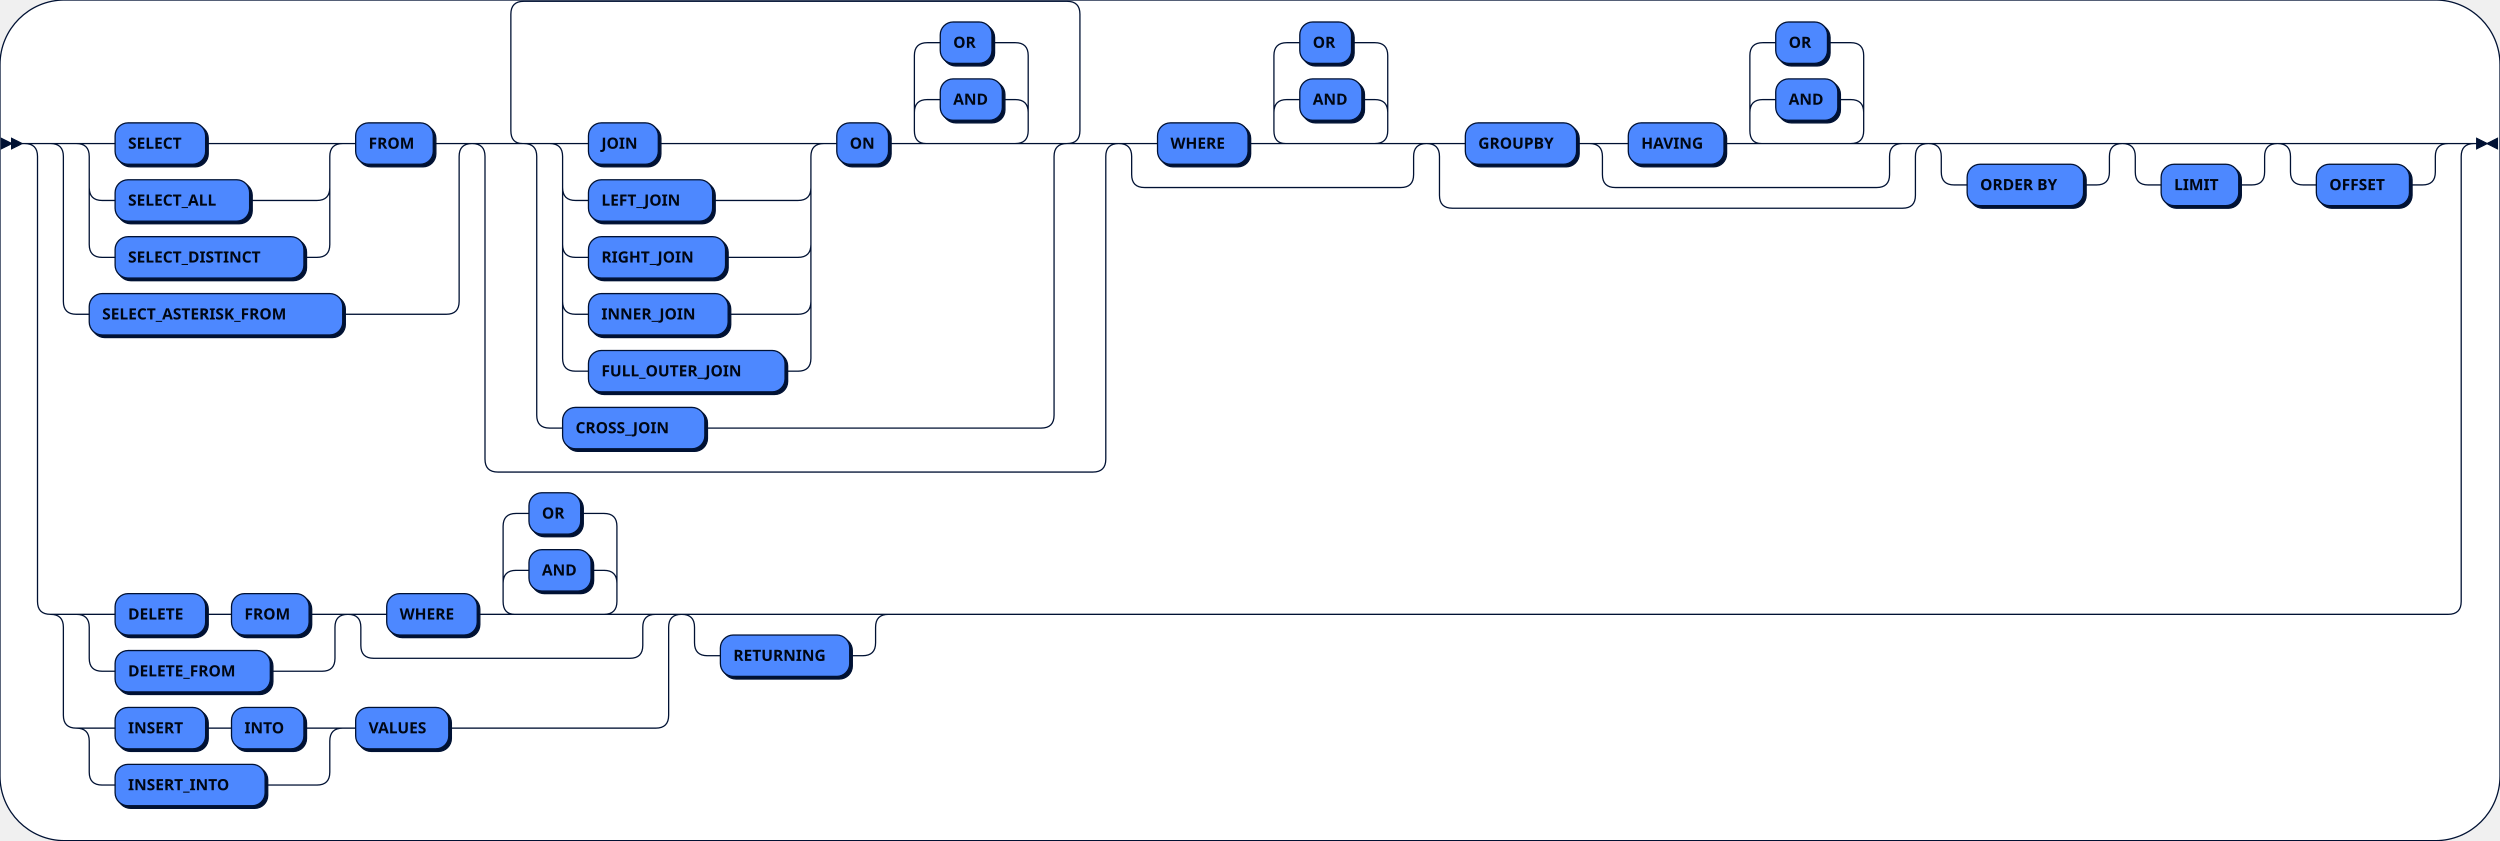
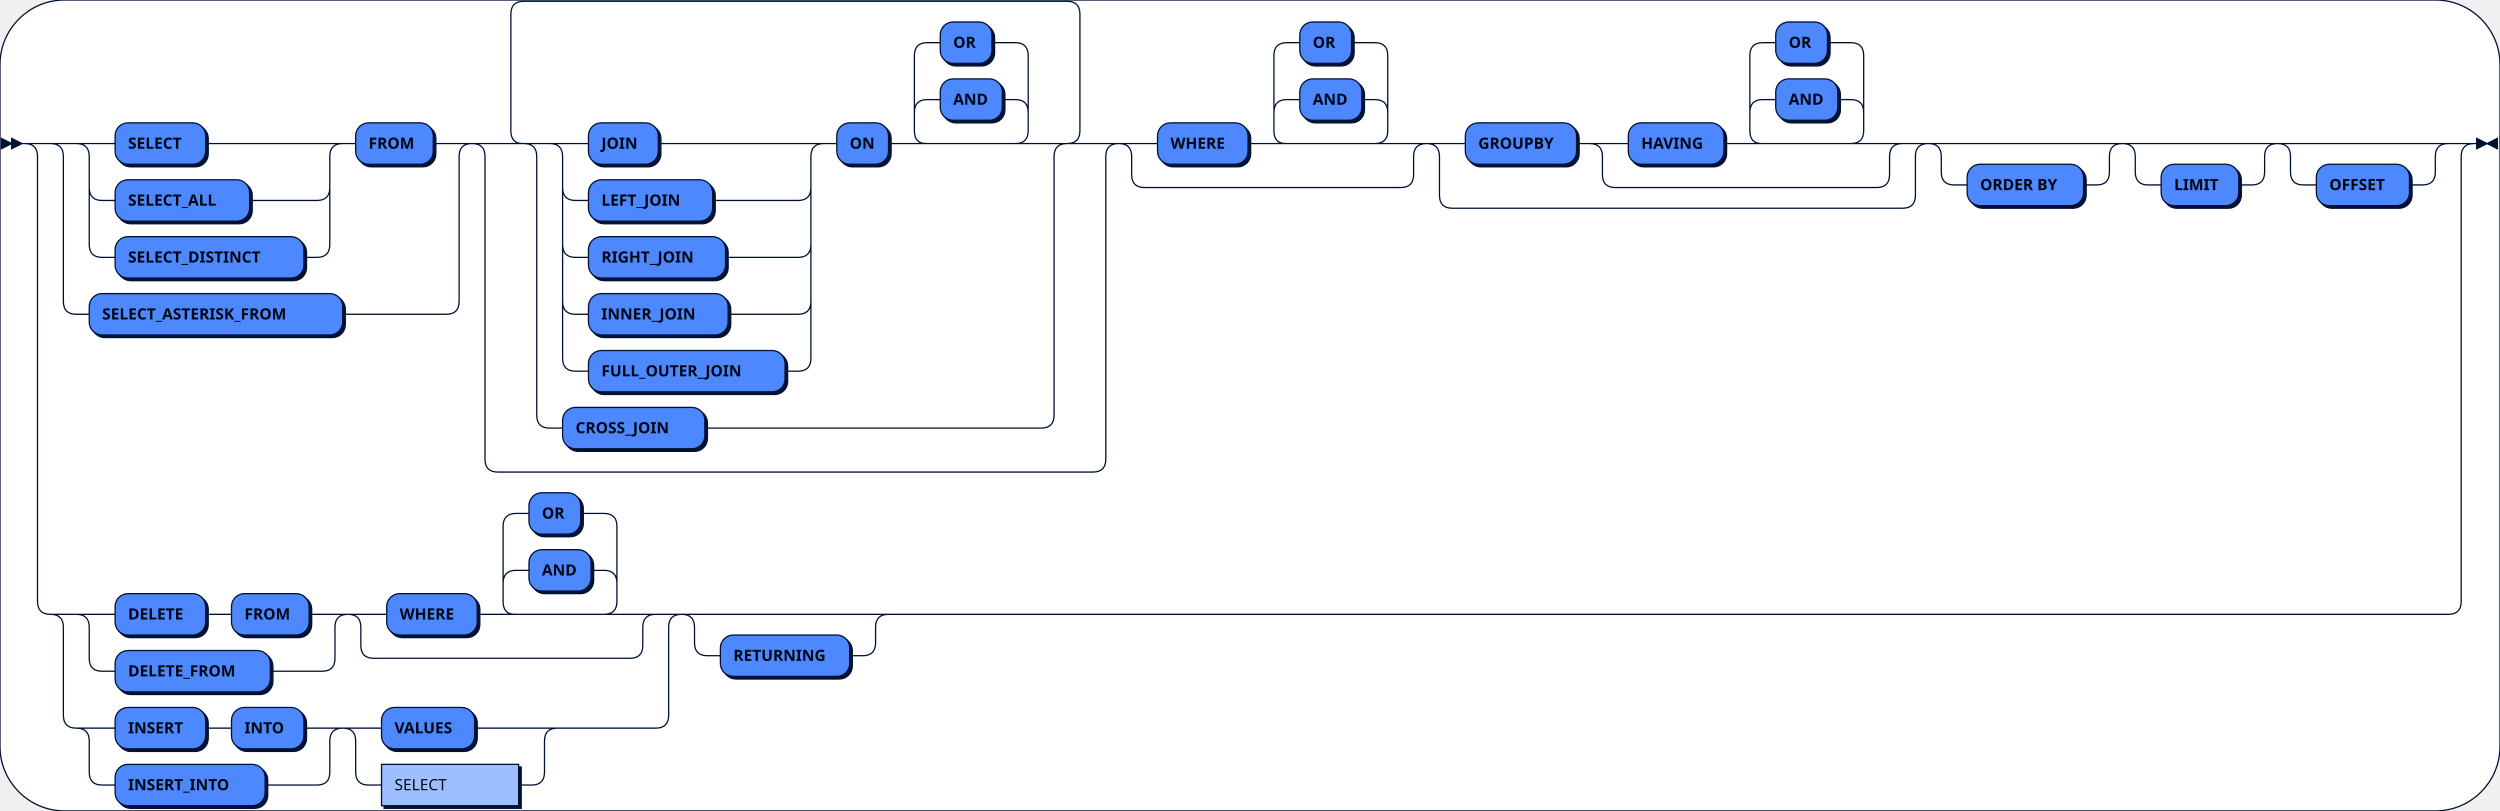
- <svg xmlns="http://www.w3.org/2000/svg" width="1933" height="650">
+ <svg xmlns="http://www.w3.org/2000/svg" xmlns:xlink="http://www.w3.org/1999/xlink" width="1933" height="627">
  <defs>
    <style type="text/css">
-             .line { fill: none; stroke: #001133; stroke-width: 1;}
+             .line {fill: none; stroke: #001133; stroke-width: 1;}
            .bold-line {stroke: #000714; shape-rendering: crispEdges; stroke-width: 2;}
            .thin-line {stroke: #000A1F; shape-rendering: crispEdges}
            .filled {fill: #001133; stroke: none;}
            text.terminal {
                font-family: Verdana, Sans-serif;
                font-size: 12px;
                fill: #000714;
                font-weight: bold;
            }
            text.nonterminal {
                font-family: Verdana, Sans-serif;
                font-size: 12px;
                fill: #00091A;
                font-weight: normal;
            }
            text.regexp {
                font-family: Verdana, Sans-serif;
                font-size: 12px;
                fill: #000A1F;
                font-weight: normal;
            }
            rect, circle, polygon {fill: #001133; stroke: #001133;}
            rect.background {fill: #FFFFFF; stroke: #001133; stroke-width: 1;}
            rect.terminal {fill: #4D88FF; stroke: #001133; stroke-width: 1;}
            rect.nonterminal {fill: #9EBFFF; stroke: #001133; stroke-width: 1;}
            rect.text {fill: none; stroke: none;}
            polygon.regexp {fill: #C7DAFF; stroke: #001133; stroke-width: 1;}
        </style>
  </defs>
-   <rect class="background" x="0" y="0" width="1933" height="650" rx="50" fill="#000000" />
+   <rect class="background" x="0" y="0" width="1933" height="627" rx="50" fill="#000000" />
  <polygon points="9 111 1 107 1 115" />
  <polygon points="17 111 9 107 9 115" />
  <rect x="91" y="97" width="70" height="32" rx="10" />
  <rect x="89" y="95" width="70" height="32" class="terminal" rx="10" />
  <text class="terminal" x="99" y="115">SELECT</text>
  <rect x="91" y="141" width="104" height="32" rx="10" />
  <rect x="89" y="139" width="104" height="32" class="terminal" rx="10" />
  <text class="terminal" x="99" y="159">SELECT_ALL</text>
  <rect x="91" y="185" width="146" height="32" rx="10" />
  <rect x="89" y="183" width="146" height="32" class="terminal" rx="10" />
  <text class="terminal" x="99" y="203">SELECT_DISTINCT</text>
  <rect x="277" y="97" width="60" height="32" rx="10" />
  <rect x="275" y="95" width="60" height="32" class="terminal" rx="10" />
  <text class="terminal" x="285" y="115">FROM</text>
  <rect x="71" y="229" width="196" height="32" rx="10" />
  <rect x="69" y="227" width="196" height="32" class="terminal" rx="10" />
  <text class="terminal" x="79" y="247">SELECT_ASTERISK_FROM</text>
  <rect x="457" y="97" width="54" height="32" rx="10" />
  <rect x="455" y="95" width="54" height="32" class="terminal" rx="10" />
  <text class="terminal" x="465" y="115">JOIN</text>
  <rect x="457" y="141" width="96" height="32" rx="10" />
  <rect x="455" y="139" width="96" height="32" class="terminal" rx="10" />
  <text class="terminal" x="465" y="159">LEFT_JOIN</text>
  <rect x="457" y="185" width="106" height="32" rx="10" />
  <rect x="455" y="183" width="106" height="32" class="terminal" rx="10" />
  <text class="terminal" x="465" y="203">RIGHT_JOIN</text>
  <rect x="457" y="229" width="108" height="32" rx="10" />
  <rect x="455" y="227" width="108" height="32" class="terminal" rx="10" />
  <text class="terminal" x="465" y="247">INNER_JOIN</text>
  <rect x="457" y="273" width="152" height="32" rx="10" />
  <rect x="455" y="271" width="152" height="32" class="terminal" rx="10" />
  <text class="terminal" x="465" y="291">FULL_OUTER_JOIN</text>
  <rect x="649" y="97" width="40" height="32" rx="10" />
  <rect x="647" y="95" width="40" height="32" class="terminal" rx="10" />
  <text class="terminal" x="657" y="115">ON</text>
  <rect x="729" y="63" width="48" height="32" rx="10" />
  <rect x="727" y="61" width="48" height="32" class="terminal" rx="10" />
  <text class="terminal" x="737" y="81">AND</text>
  <rect x="729" y="19" width="40" height="32" rx="10" />
  <rect x="727" y="17" width="40" height="32" class="terminal" rx="10" />
  <text class="terminal" x="737" y="37">OR</text>
  <rect x="437" y="317" width="110" height="32" rx="10" />
  <rect x="435" y="315" width="110" height="32" class="terminal" rx="10" />
  <text class="terminal" x="445" y="335">CROSS_JOIN</text>
  <rect x="897" y="97" width="70" height="32" rx="10" />
  <rect x="895" y="95" width="70" height="32" class="terminal" rx="10" />
  <text class="terminal" x="905" y="115">WHERE</text>
  <rect x="1007" y="63" width="48" height="32" rx="10" />
  <rect x="1005" y="61" width="48" height="32" class="terminal" rx="10" />
  <text class="terminal" x="1015" y="81">AND</text>
  <rect x="1007" y="19" width="40" height="32" rx="10" />
  <rect x="1005" y="17" width="40" height="32" class="terminal" rx="10" />
  <text class="terminal" x="1015" y="37">OR</text>
  <rect x="1135" y="97" width="86" height="32" rx="10" />
  <rect x="1133" y="95" width="86" height="32" class="terminal" rx="10" />
  <text class="terminal" x="1143" y="115">GROUPBY</text>
  <rect x="1261" y="97" width="74" height="32" rx="10" />
  <rect x="1259" y="95" width="74" height="32" class="terminal" rx="10" />
  <text class="terminal" x="1269" y="115">HAVING</text>
  <rect x="1375" y="63" width="48" height="32" rx="10" />
  <rect x="1373" y="61" width="48" height="32" class="terminal" rx="10" />
  <text class="terminal" x="1383" y="81">AND</text>
  <rect x="1375" y="19" width="40" height="32" rx="10" />
  <rect x="1373" y="17" width="40" height="32" class="terminal" rx="10" />
  <text class="terminal" x="1383" y="37">OR</text>
  <rect x="1523" y="129" width="90" height="32" rx="10" />
  <rect x="1521" y="127" width="90" height="32" class="terminal" rx="10" />
  <text class="terminal" x="1531" y="147">ORDER BY</text>
  <rect x="1673" y="129" width="60" height="32" rx="10" />
  <rect x="1671" y="127" width="60" height="32" class="terminal" rx="10" />
  <text class="terminal" x="1681" y="147">LIMIT</text>
  <rect x="1793" y="129" width="72" height="32" rx="10" />
  <rect x="1791" y="127" width="72" height="32" class="terminal" rx="10" />
  <text class="terminal" x="1801" y="147">OFFSET</text>
  <rect x="91" y="461" width="70" height="32" rx="10" />
  <rect x="89" y="459" width="70" height="32" class="terminal" rx="10" />
  <text class="terminal" x="99" y="479">DELETE</text>
  <rect x="181" y="461" width="60" height="32" rx="10" />
  <rect x="179" y="459" width="60" height="32" class="terminal" rx="10" />
  <text class="terminal" x="189" y="479">FROM</text>
  <rect x="91" y="505" width="120" height="32" rx="10" />
  <rect x="89" y="503" width="120" height="32" class="terminal" rx="10" />
  <text class="terminal" x="99" y="523">DELETE_FROM</text>
  <rect x="301" y="461" width="70" height="32" rx="10" />
  <rect x="299" y="459" width="70" height="32" class="terminal" rx="10" />
  <text class="terminal" x="309" y="479">WHERE</text>
  <rect x="411" y="427" width="48" height="32" rx="10" />
  <rect x="409" y="425" width="48" height="32" class="terminal" rx="10" />
  <text class="terminal" x="419" y="445">AND</text>
  <rect x="411" y="383" width="40" height="32" rx="10" />
  <rect x="409" y="381" width="40" height="32" class="terminal" rx="10" />
  <text class="terminal" x="419" y="401">OR</text>
  <rect x="91" y="549" width="70" height="32" rx="10" />
  <rect x="89" y="547" width="70" height="32" class="terminal" rx="10" />
  <text class="terminal" x="99" y="567">INSERT</text>
  <rect x="181" y="549" width="56" height="32" rx="10" />
  <rect x="179" y="547" width="56" height="32" class="terminal" rx="10" />
  <text class="terminal" x="189" y="567">INTO</text>
  <rect x="91" y="593" width="116" height="32" rx="10" />
  <rect x="89" y="591" width="116" height="32" class="terminal" rx="10" />
  <text class="terminal" x="99" y="611">INSERT_INTO</text>
-   <rect x="277" y="549" width="72" height="32" rx="10" />
-   <rect x="275" y="547" width="72" height="32" class="terminal" rx="10" />
-   <text class="terminal" x="285" y="567">VALUES</text>
+   <rect x="297" y="549" width="72" height="32" rx="10" />
+   <rect x="295" y="547" width="72" height="32" class="terminal" rx="10" />
+   <text class="terminal" x="305" y="567">VALUES</text>
+   <a xlink:href="#SELECT_PATH" xlink:title="SELECT_PATH">
+     <rect x="297" y="593" width="106" height="32" />
+     <rect x="295" y="591" width="106" height="32" class="nonterminal" />
+     <text class="nonterminal" x="305" y="611">SELECT</text>
+   </a>
  <rect x="559" y="493" width="100" height="32" rx="10" />
  <rect x="557" y="491" width="100" height="32" class="terminal" rx="10" />
  <text class="terminal" x="567" y="511">RETURNING</text>
-   <path class="line" d="m17 111 h2 m60 0 h10 m70 0 h10 m0 0 h76 m-186 0 h20 m166 0 h20 m-206 0 q10 0 10 10 m186 0 q0 -10 10 -10 m-196 10 v24 m186 0 v-24 m-186 24 q0 10 10 10 m166 0 q10 0 10 -10 m-176 10 h10 m104 0 h10 m0 0 h42 m-176 -10 v20 m186 0 v-20 m-186 20 v24 m186 0 v-24 m-186 24 q0 10 10 10 m166 0 q10 0 10 -10 m-176 10 h10 m146 0 h10 m20 -88 h10 m60 0 h10 m-306 0 h20 m286 0 h20 m-326 0 q10 0 10 10 m306 0 q0 -10 10 -10 m-316 10 v112 m306 0 v-112 m-306 112 q0 10 10 10 m286 0 q10 0 10 -10 m-296 10 h10 m196 0 h10 m0 0 h70 m100 -132 h10 m54 0 h10 m0 0 h98 m-192 0 h20 m172 0 h20 m-212 0 q10 0 10 10 m192 0 q0 -10 10 -10 m-202 10 v24 m192 0 v-24 m-192 24 q0 10 10 10 m172 0 q10 0 10 -10 m-182 10 h10 m96 0 h10 m0 0 h56 m-182 -10 v20 m192 0 v-20 m-192 20 v24 m192 0 v-24 m-192 24 q0 10 10 10 m172 0 q10 0 10 -10 m-182 10 h10 m106 0 h10 m0 0 h46 m-182 -10 v20 m192 0 v-20 m-192 20 v24 m192 0 v-24 m-192 24 q0 10 10 10 m172 0 q10 0 10 -10 m-182 10 h10 m108 0 h10 m0 0 h44 m-182 -10 v20 m192 0 v-20 m-192 20 v24 m192 0 v-24 m-192 24 q0 10 10 10 m172 0 q10 0 10 -10 m-182 10 h10 m152 0 h10 m20 -176 h10 m40 0 h10 m20 0 h10 m0 0 h58 m-88 0 l20 0 m-1 0 q-9 0 -9 -10 l0 -14 q0 -10 10 -10 m68 34 l20 0 m-20 0 q10 0 10 -10 l0 -14 q0 -10 -10 -10 m-68 0 h10 m48 0 h10 m-78 10 l0 -44 q0 -10 10 -10 m78 54 l0 -44 q0 -10 -10 -10 m-68 0 h10 m40 0 h10 m0 0 h8 m-380 78 h20 m380 0 h20 m-420 0 q10 0 10 10 m400 0 q0 -10 10 -10 m-410 10 v200 m400 0 v-200 m-400 200 q0 10 10 10 m380 0 q10 0 10 -10 m-390 10 h10 m110 0 h10 m0 0 h250 m-420 -220 l20 0 m-1 0 q-9 0 -9 -10 l0 -90 q0 -10 10 -10 m420 110 l20 0 m-20 0 q10 0 10 -10 l0 -90 q0 -10 -10 -10 m-420 0 h10 m0 0 h410 m-460 110 h20 m460 0 h20 m-500 0 q10 0 10 10 m480 0 q0 -10 10 -10 m-490 10 v234 m480 0 v-234 m-480 234 q0 10 10 10 m460 0 q10 0 10 -10 m-470 10 h10 m0 0 h450 m40 -254 h10 m70 0 h10 m20 0 h10 m0 0 h58 m-88 0 l20 0 m-1 0 q-9 0 -9 -10 l0 -14 q0 -10 10 -10 m68 34 l20 0 m-20 0 q10 0 10 -10 l0 -14 q0 -10 -10 -10 m-68 0 h10 m48 0 h10 m-78 10 l0 -44 q0 -10 10 -10 m78 54 l0 -44 q0 -10 -10 -10 m-68 0 h10 m40 0 h10 m0 0 h8 m-198 78 h20 m198 0 h20 m-238 0 q10 0 10 10 m218 0 q0 -10 10 -10 m-228 10 v14 m218 0 v-14 m-218 14 q0 10 10 10 m198 0 q10 0 10 -10 m-208 10 h10 m0 0 h188 m40 -34 h10 m86 0 h10 m20 0 h10 m74 0 h10 m20 0 h10 m0 0 h58 m-88 0 l20 0 m-1 0 q-9 0 -9 -10 l0 -14 q0 -10 10 -10 m68 34 l20 0 m-20 0 q10 0 10 -10 l0 -14 q0 -10 -10 -10 m-68 0 h10 m48 0 h10 m-78 10 l0 -44 q0 -10 10 -10 m78 54 l0 -44 q0 -10 -10 -10 m-68 0 h10 m40 0 h10 m0 0 h8 m-202 78 h20 m202 0 h20 m-242 0 q10 0 10 10 m222 0 q0 -10 10 -10 m-232 10 v14 m222 0 v-14 m-222 14 q0 10 10 10 m202 0 q10 0 10 -10 m-212 10 h10 m0 0 h192 m-348 -34 h20 m348 0 h20 m-388 0 q10 0 10 10 m368 0 q0 -10 10 -10 m-378 10 v30 m368 0 v-30 m-368 30 q0 10 10 10 m348 0 q10 0 10 -10 m-358 10 h10 m0 0 h338 m40 -50 h10 m0 0 h100 m-130 0 h20 m110 0 h20 m-150 0 q10 0 10 10 m130 0 q0 -10 10 -10 m-140 10 v12 m130 0 v-12 m-130 12 q0 10 10 10 m110 0 q10 0 10 -10 m-120 10 h10 m90 0 h10 m40 -32 h10 m0 0 h70 m-100 0 h20 m80 0 h20 m-120 0 q10 0 10 10 m100 0 q0 -10 10 -10 m-110 10 v12 m100 0 v-12 m-100 12 q0 10 10 10 m80 0 q10 0 10 -10 m-90 10 h10 m60 0 h10 m40 -32 h10 m0 0 h82 m-112 0 h20 m92 0 h20 m-132 0 q10 0 10 10 m112 0 q0 -10 10 -10 m-122 10 v12 m112 0 v-12 m-112 12 q0 10 10 10 m92 0 q10 0 10 -10 m-102 10 h10 m72 0 h10 m-1854 -32 h20 m1854 0 h20 m-1894 0 q10 0 10 10 m1874 0 q0 -10 10 -10 m-1884 10 v344 m1874 0 v-344 m-1874 344 q0 10 10 10 m1854 0 q10 0 10 -10 m-1824 10 h10 m70 0 h10 m0 0 h10 m60 0 h10 m-190 0 h20 m170 0 h20 m-210 0 q10 0 10 10 m190 0 q0 -10 10 -10 m-200 10 v24 m190 0 v-24 m-190 24 q0 10 10 10 m170 0 q10 0 10 -10 m-180 10 h10 m120 0 h10 m0 0 h30 m40 -44 h10 m70 0 h10 m20 0 h10 m0 0 h58 m-88 0 l20 0 m-1 0 q-9 0 -9 -10 l0 -14 q0 -10 10 -10 m68 34 l20 0 m-20 0 q10 0 10 -10 l0 -14 q0 -10 -10 -10 m-68 0 h10 m48 0 h10 m-78 10 l0 -44 q0 -10 10 -10 m78 54 l0 -44 q0 -10 -10 -10 m-68 0 h10 m40 0 h10 m0 0 h8 m-198 78 h20 m198 0 h20 m-238 0 q10 0 10 10 m218 0 q0 -10 10 -10 m-228 10 v14 m218 0 v-14 m-218 14 q0 10 10 10 m198 0 q10 0 10 -10 m-208 10 h10 m0 0 h188 m-448 -34 h20 m448 0 h20 m-488 0 q10 0 10 10 m468 0 q0 -10 10 -10 m-478 10 v68 m468 0 v-68 m-468 68 q0 10 10 10 m448 0 q10 0 10 -10 m-438 10 h10 m70 0 h10 m0 0 h10 m56 0 h10 m-186 0 h20 m166 0 h20 m-206 0 q10 0 10 10 m186 0 q0 -10 10 -10 m-196 10 v24 m186 0 v-24 m-186 24 q0 10 10 10 m166 0 q10 0 10 -10 m-176 10 h10 m116 0 h10 m0 0 h30 m20 -44 h10 m72 0 h10 m0 0 h150 m40 -88 h10 m0 0 h110 m-140 0 h20 m120 0 h20 m-160 0 q10 0 10 10 m140 0 q0 -10 10 -10 m-150 10 v12 m140 0 v-12 m-140 12 q0 10 10 10 m120 0 q10 0 10 -10 m-130 10 h10 m100 0 h10 m20 -32 h1206 m23 -364 h-3" />
+   <path class="line" d="m17 111 h2 m60 0 h10 m70 0 h10 m0 0 h76 m-186 0 h20 m166 0 h20 m-206 0 q10 0 10 10 m186 0 q0 -10 10 -10 m-196 10 v24 m186 0 v-24 m-186 24 q0 10 10 10 m166 0 q10 0 10 -10 m-176 10 h10 m104 0 h10 m0 0 h42 m-176 -10 v20 m186 0 v-20 m-186 20 v24 m186 0 v-24 m-186 24 q0 10 10 10 m166 0 q10 0 10 -10 m-176 10 h10 m146 0 h10 m20 -88 h10 m60 0 h10 m-306 0 h20 m286 0 h20 m-326 0 q10 0 10 10 m306 0 q0 -10 10 -10 m-316 10 v112 m306 0 v-112 m-306 112 q0 10 10 10 m286 0 q10 0 10 -10 m-296 10 h10 m196 0 h10 m0 0 h70 m100 -132 h10 m54 0 h10 m0 0 h98 m-192 0 h20 m172 0 h20 m-212 0 q10 0 10 10 m192 0 q0 -10 10 -10 m-202 10 v24 m192 0 v-24 m-192 24 q0 10 10 10 m172 0 q10 0 10 -10 m-182 10 h10 m96 0 h10 m0 0 h56 m-182 -10 v20 m192 0 v-20 m-192 20 v24 m192 0 v-24 m-192 24 q0 10 10 10 m172 0 q10 0 10 -10 m-182 10 h10 m106 0 h10 m0 0 h46 m-182 -10 v20 m192 0 v-20 m-192 20 v24 m192 0 v-24 m-192 24 q0 10 10 10 m172 0 q10 0 10 -10 m-182 10 h10 m108 0 h10 m0 0 h44 m-182 -10 v20 m192 0 v-20 m-192 20 v24 m192 0 v-24 m-192 24 q0 10 10 10 m172 0 q10 0 10 -10 m-182 10 h10 m152 0 h10 m20 -176 h10 m40 0 h10 m20 0 h10 m0 0 h58 m-88 0 l20 0 m-1 0 q-9 0 -9 -10 l0 -14 q0 -10 10 -10 m68 34 l20 0 m-20 0 q10 0 10 -10 l0 -14 q0 -10 -10 -10 m-68 0 h10 m48 0 h10 m-78 10 l0 -44 q0 -10 10 -10 m78 54 l0 -44 q0 -10 -10 -10 m-68 0 h10 m40 0 h10 m0 0 h8 m-380 78 h20 m380 0 h20 m-420 0 q10 0 10 10 m400 0 q0 -10 10 -10 m-410 10 v200 m400 0 v-200 m-400 200 q0 10 10 10 m380 0 q10 0 10 -10 m-390 10 h10 m110 0 h10 m0 0 h250 m-420 -220 l20 0 m-1 0 q-9 0 -9 -10 l0 -90 q0 -10 10 -10 m420 110 l20 0 m-20 0 q10 0 10 -10 l0 -90 q0 -10 -10 -10 m-420 0 h10 m0 0 h410 m-460 110 h20 m460 0 h20 m-500 0 q10 0 10 10 m480 0 q0 -10 10 -10 m-490 10 v234 m480 0 v-234 m-480 234 q0 10 10 10 m460 0 q10 0 10 -10 m-470 10 h10 m0 0 h450 m40 -254 h10 m70 0 h10 m20 0 h10 m0 0 h58 m-88 0 l20 0 m-1 0 q-9 0 -9 -10 l0 -14 q0 -10 10 -10 m68 34 l20 0 m-20 0 q10 0 10 -10 l0 -14 q0 -10 -10 -10 m-68 0 h10 m48 0 h10 m-78 10 l0 -44 q0 -10 10 -10 m78 54 l0 -44 q0 -10 -10 -10 m-68 0 h10 m40 0 h10 m0 0 h8 m-198 78 h20 m198 0 h20 m-238 0 q10 0 10 10 m218 0 q0 -10 10 -10 m-228 10 v14 m218 0 v-14 m-218 14 q0 10 10 10 m198 0 q10 0 10 -10 m-208 10 h10 m0 0 h188 m40 -34 h10 m86 0 h10 m20 0 h10 m74 0 h10 m20 0 h10 m0 0 h58 m-88 0 l20 0 m-1 0 q-9 0 -9 -10 l0 -14 q0 -10 10 -10 m68 34 l20 0 m-20 0 q10 0 10 -10 l0 -14 q0 -10 -10 -10 m-68 0 h10 m48 0 h10 m-78 10 l0 -44 q0 -10 10 -10 m78 54 l0 -44 q0 -10 -10 -10 m-68 0 h10 m40 0 h10 m0 0 h8 m-202 78 h20 m202 0 h20 m-242 0 q10 0 10 10 m222 0 q0 -10 10 -10 m-232 10 v14 m222 0 v-14 m-222 14 q0 10 10 10 m202 0 q10 0 10 -10 m-212 10 h10 m0 0 h192 m-348 -34 h20 m348 0 h20 m-388 0 q10 0 10 10 m368 0 q0 -10 10 -10 m-378 10 v30 m368 0 v-30 m-368 30 q0 10 10 10 m348 0 q10 0 10 -10 m-358 10 h10 m0 0 h338 m40 -50 h10 m0 0 h100 m-130 0 h20 m110 0 h20 m-150 0 q10 0 10 10 m130 0 q0 -10 10 -10 m-140 10 v12 m130 0 v-12 m-130 12 q0 10 10 10 m110 0 q10 0 10 -10 m-120 10 h10 m90 0 h10 m40 -32 h10 m0 0 h70 m-100 0 h20 m80 0 h20 m-120 0 q10 0 10 10 m100 0 q0 -10 10 -10 m-110 10 v12 m100 0 v-12 m-100 12 q0 10 10 10 m80 0 q10 0 10 -10 m-90 10 h10 m60 0 h10 m40 -32 h10 m0 0 h82 m-112 0 h20 m92 0 h20 m-132 0 q10 0 10 10 m112 0 q0 -10 10 -10 m-122 10 v12 m112 0 v-12 m-112 12 q0 10 10 10 m92 0 q10 0 10 -10 m-102 10 h10 m72 0 h10 m-1854 -32 h20 m1854 0 h20 m-1894 0 q10 0 10 10 m1874 0 q0 -10 10 -10 m-1884 10 v344 m1874 0 v-344 m-1874 344 q0 10 10 10 m1854 0 q10 0 10 -10 m-1824 10 h10 m70 0 h10 m0 0 h10 m60 0 h10 m-190 0 h20 m170 0 h20 m-210 0 q10 0 10 10 m190 0 q0 -10 10 -10 m-200 10 v24 m190 0 v-24 m-190 24 q0 10 10 10 m170 0 q10 0 10 -10 m-180 10 h10 m120 0 h10 m0 0 h30 m40 -44 h10 m70 0 h10 m20 0 h10 m0 0 h58 m-88 0 l20 0 m-1 0 q-9 0 -9 -10 l0 -14 q0 -10 10 -10 m68 34 l20 0 m-20 0 q10 0 10 -10 l0 -14 q0 -10 -10 -10 m-68 0 h10 m48 0 h10 m-78 10 l0 -44 q0 -10 10 -10 m78 54 l0 -44 q0 -10 -10 -10 m-68 0 h10 m40 0 h10 m0 0 h8 m-198 78 h20 m198 0 h20 m-238 0 q10 0 10 10 m218 0 q0 -10 10 -10 m-228 10 v14 m218 0 v-14 m-218 14 q0 10 10 10 m198 0 q10 0 10 -10 m-208 10 h10 m0 0 h188 m-448 -34 h20 m448 0 h20 m-488 0 q10 0 10 10 m468 0 q0 -10 10 -10 m-478 10 v68 m468 0 v-68 m-468 68 q0 10 10 10 m448 0 q10 0 10 -10 m-438 10 h10 m70 0 h10 m0 0 h10 m56 0 h10 m-186 0 h20 m166 0 h20 m-206 0 q10 0 10 10 m186 0 q0 -10 10 -10 m-196 10 v24 m186 0 v-24 m-186 24 q0 10 10 10 m166 0 q10 0 10 -10 m-176 10 h10 m116 0 h10 m0 0 h30 m40 -44 h10 m72 0 h10 m0 0 h34 m-146 0 h20 m126 0 h20 m-166 0 q10 0 10 10 m146 0 q0 -10 10 -10 m-156 10 v24 m146 0 v-24 m-146 24 q0 10 10 10 m126 0 q10 0 10 -10 m-136 10 h10 m106 0 h10 m20 -44 h76 m40 -88 h10 m0 0 h110 m-140 0 h20 m120 0 h20 m-160 0 q10 0 10 10 m140 0 q0 -10 10 -10 m-150 10 v12 m140 0 v-12 m-140 12 q0 10 10 10 m120 0 q10 0 10 -10 m-130 10 h10 m100 0 h10 m20 -32 h1206 m23 -364 h-3" />
  <polygon points="1923 111 1931 107 1931 115" />
  <polygon points="1923 111 1915 107 1915 115" />
</svg>
